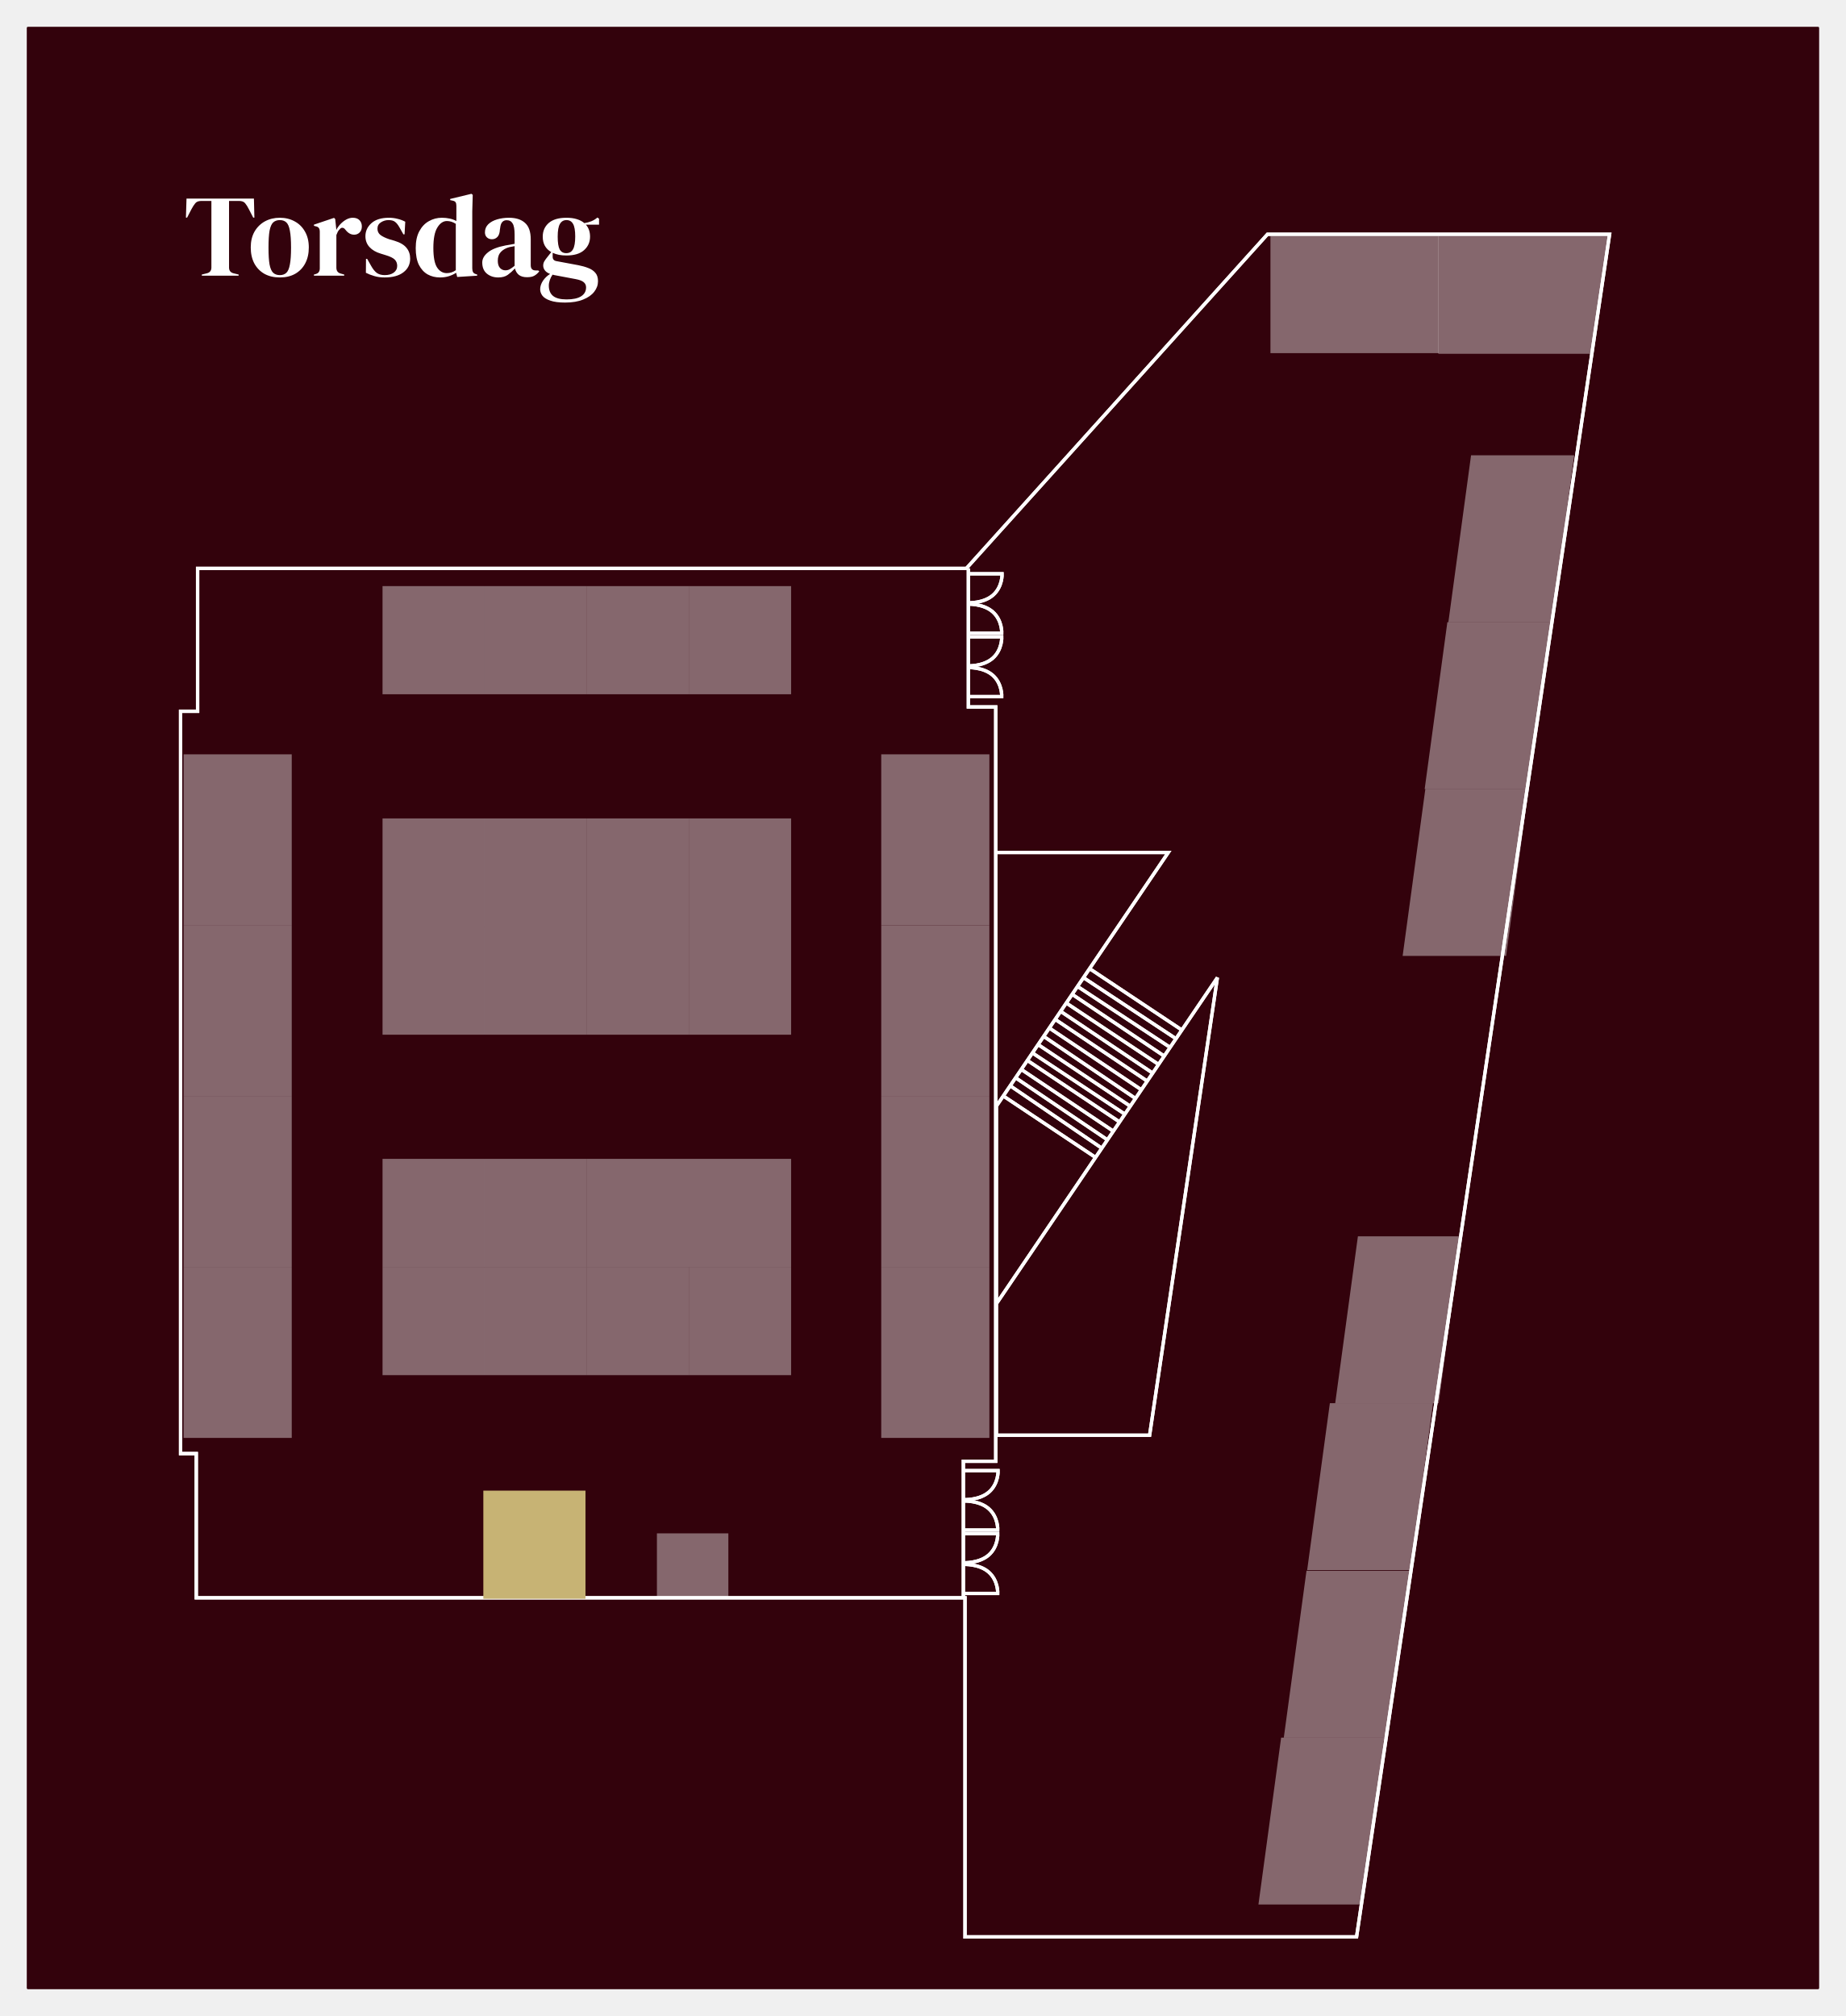
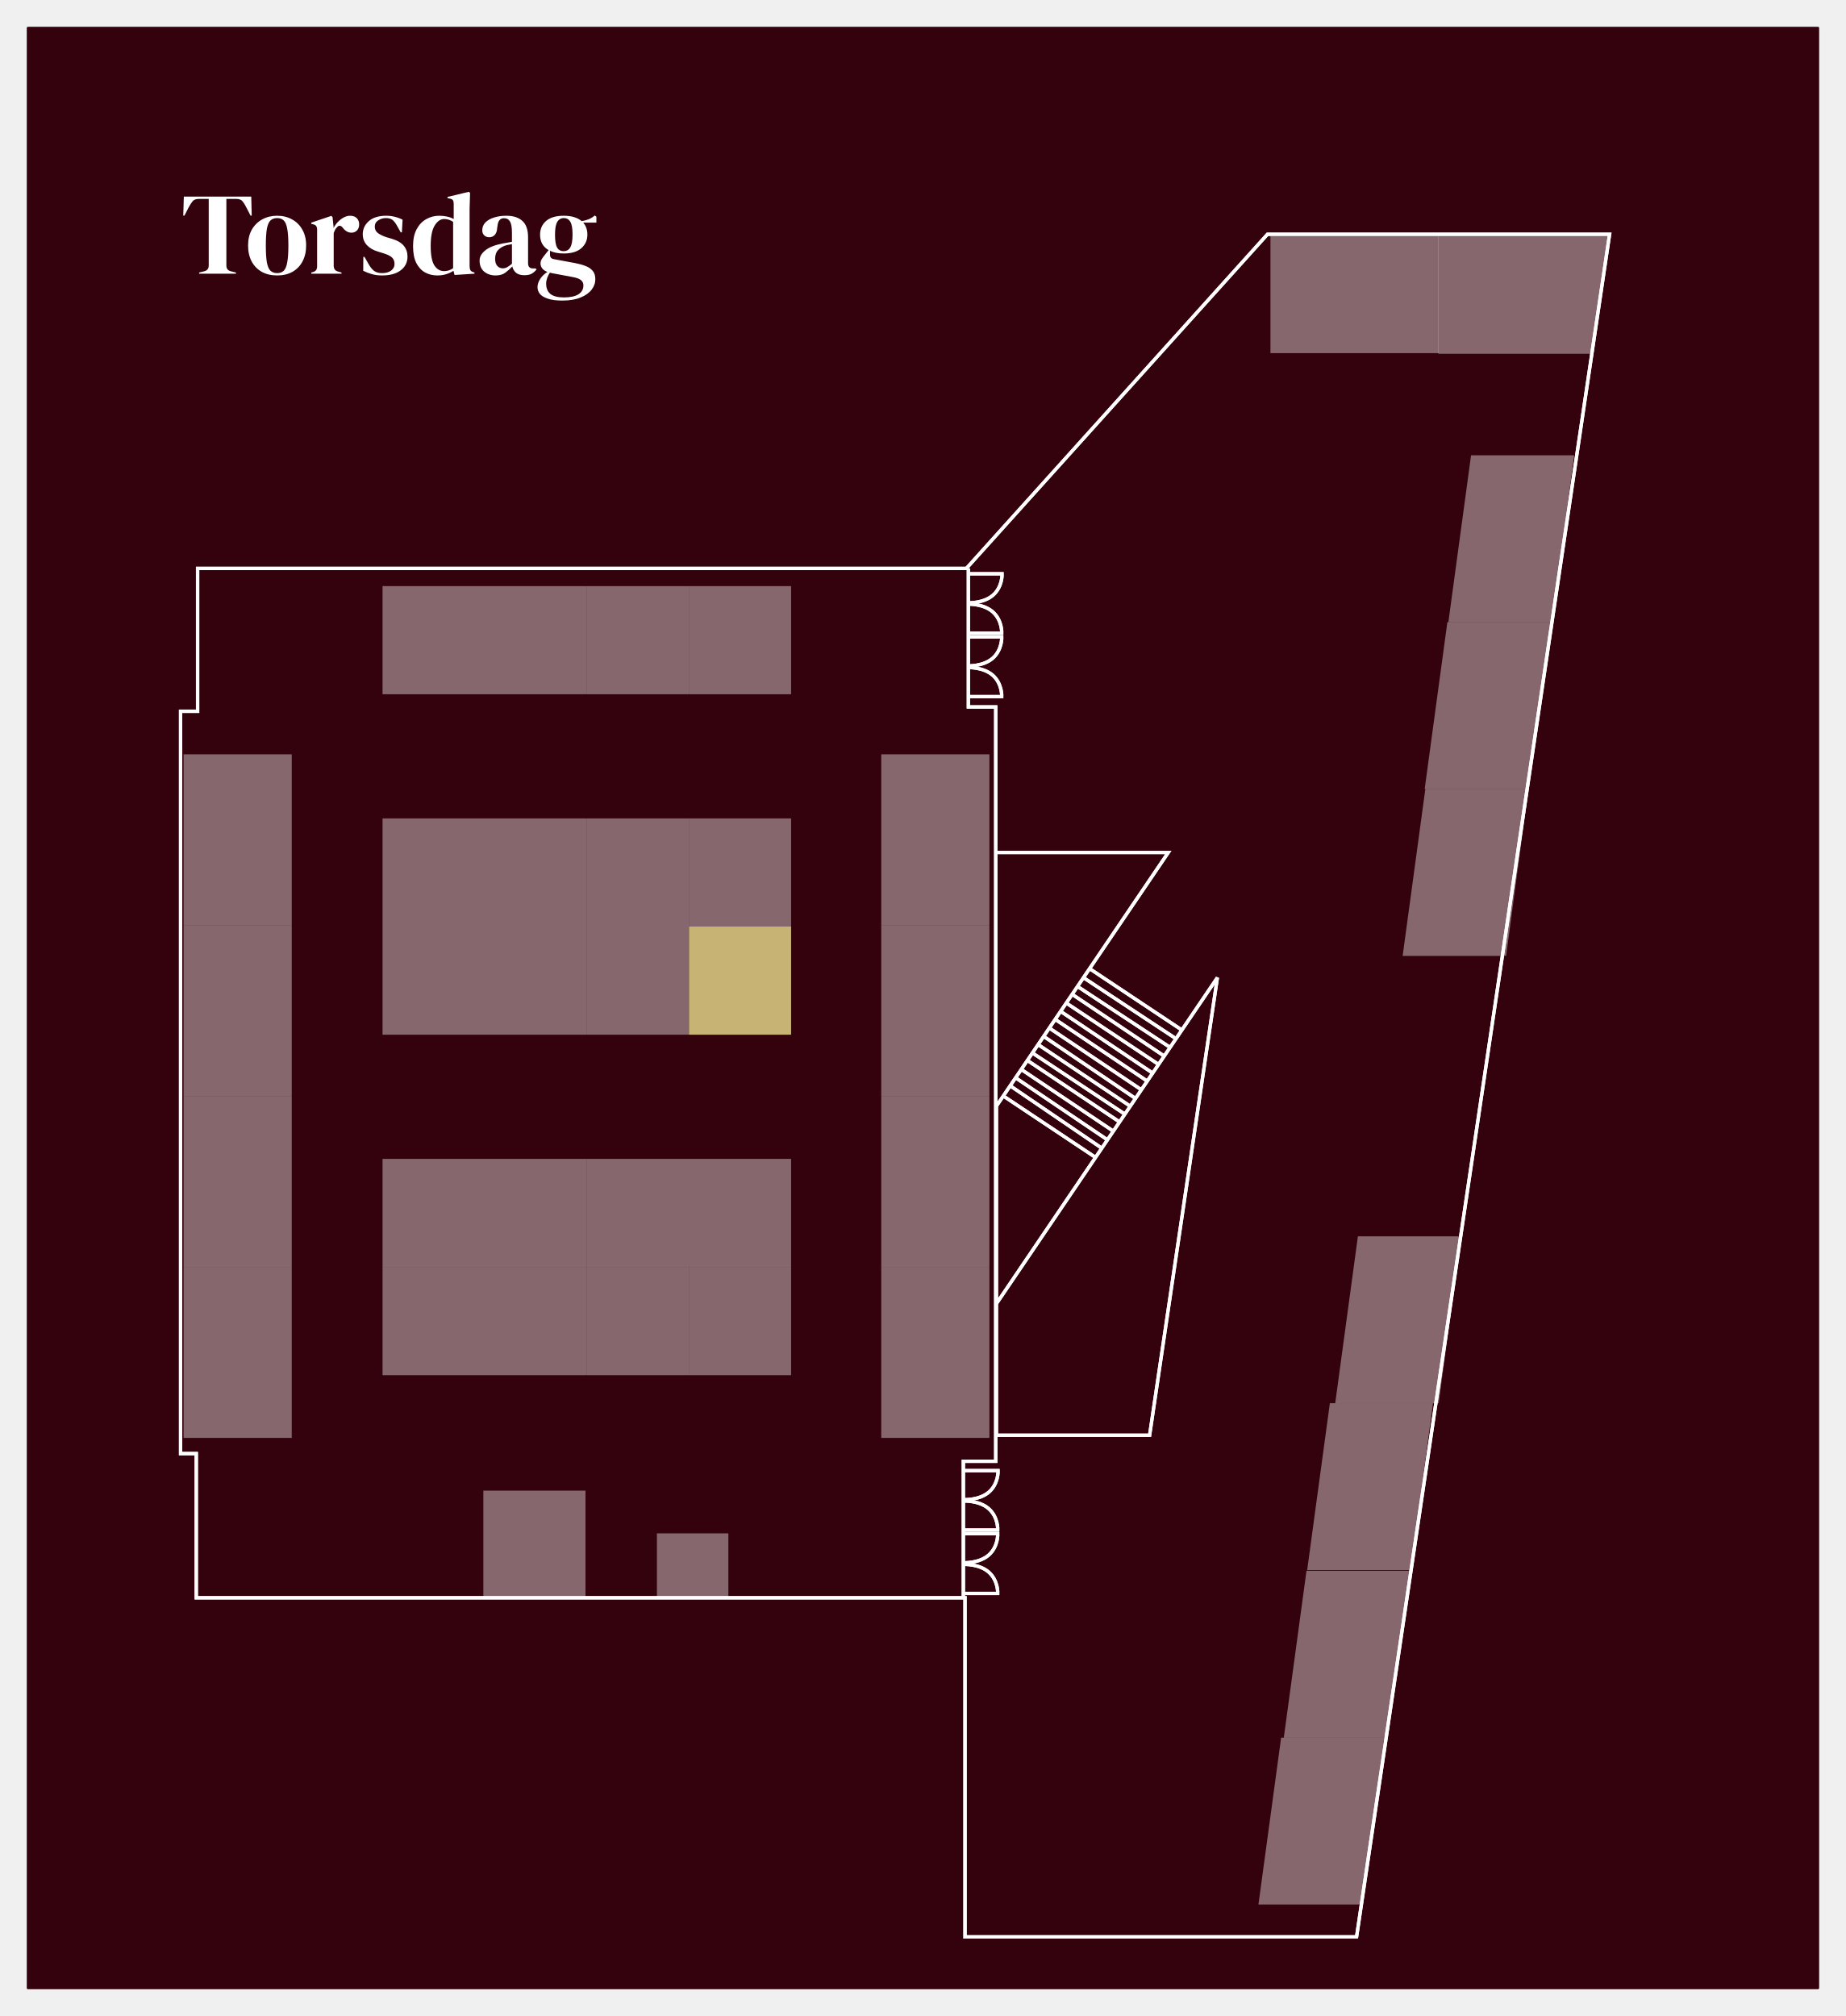
<svg xmlns="http://www.w3.org/2000/svg" width="100%" height="100%" viewBox="0 0 2765 3020" fill="none">
  <path d="M40 42C40 40.895 40.895 40 42 40H2723C2724.1 40 2725 40.895 2725 42V2978C2725 2979.1 2724.1 2980 2723 2980H42C40.895 2980 40 2979.1 40 2978V42Z" fill="#33020C" />
  <path d="M1447.5 851.5H296V1065.5H270.5V2177.5H294V2393.5H1445.5V2901.5H2032L2411 351H1898.5L1447.5 851.5Z" stroke="white" stroke-width="5" />
  <path d="M1447.5 851.5H296V1065.5H270.5V2177.5H294V2393.5H1445.5V2901.5H2032L2411 351H1898.5L1447.5 851.5Z" stroke="white" stroke-width="5" />
-   <rect x="573" y="878" width="153" height="162" fill="#85676D" />
-   <rect x="275" y="1386" width="256" height="162" transform="rotate(-90 275 1386)" fill="#85676D" />
-   <rect x="1482" y="1130" width="256" height="162" transform="rotate(90 1482 1130)" fill="#85676D" />
+   <rect x="573" y="878" width="153" height="162" fill="white" fill-opacity="0.4" />
+   <rect x="275" y="1386" width="256" height="162" transform="rotate(-90 275 1386)" fill="white" fill-opacity="0.4" />
+   <rect x="1482" y="1130" width="256" height="162" transform="rotate(90 1482 1130)" fill="white" fill-opacity="0.4" />
  <rect x="275" y="1642" width="256" height="162" transform="rotate(-90 275 1642)" fill="white" fill-opacity="0.4" />
-   <rect x="1482" y="1386" width="256" height="162" transform="rotate(90 1482 1386)" fill="#85676D" />
+   <rect x="1482" y="1386" width="256" height="162" transform="rotate(90 1482 1386)" fill="white" fill-opacity="0.4" />
  <rect x="275" y="1898" width="256" height="162" transform="rotate(-90 275 1898)" fill="white" fill-opacity="0.4" />
  <rect x="1482" y="1642" width="256" height="162" transform="rotate(90 1482 1642)" fill="white" fill-opacity="0.4" />
  <rect x="275" y="2154" width="256" height="162" transform="rotate(-90 275 2154)" fill="white" fill-opacity="0.4" />
  <rect x="1482" y="1898" width="256" height="162" transform="rotate(90 1482 1898)" fill="white" fill-opacity="0.4" />
  <rect x="573" y="1388" width="153" height="162" fill="white" fill-opacity="0.4" />
  <rect x="573" y="1898" width="153" height="162" fill="white" fill-opacity="0.4" />
  <rect x="726" y="1388" width="153" height="162" transform="rotate(-180 726 1388)" fill="white" fill-opacity="0.4" />
  <rect x="726" y="1898" width="153" height="162" transform="rotate(-180 726 1898)" fill="white" fill-opacity="0.4" />
-   <rect x="726" y="878" width="153" height="162" fill="#85676D" />
+   <rect x="726" y="878" width="153" height="162" fill="white" fill-opacity="0.4" />
  <rect x="726" y="1388" width="153" height="162" fill="white" fill-opacity="0.4" />
  <rect x="726" y="1898" width="153" height="162" fill="white" fill-opacity="0.4" />
  <rect x="879" y="1388" width="153" height="162" transform="rotate(-180 879 1388)" fill="white" fill-opacity="0.4" />
  <rect x="879" y="1898" width="153" height="162" transform="rotate(-180 879 1898)" fill="white" fill-opacity="0.4" />
  <rect x="879" y="878" width="153" height="162" fill="white" fill-opacity="0.4" />
  <rect x="879" y="1388" width="153" height="162" fill="white" fill-opacity="0.4" />
  <rect x="879" y="1898" width="153" height="162" fill="white" fill-opacity="0.4" />
  <rect x="1032" y="1388" width="153" height="162" transform="rotate(-180 1032 1388)" fill="white" fill-opacity="0.4" />
  <rect x="1185" y="1898" width="306" height="162" transform="rotate(-180 1185 1898)" fill="white" fill-opacity="0.4" />
  <rect x="1032" y="878" width="153" height="162" fill="white" fill-opacity="0.4" />
-   <rect x="1032" y="1388" width="153" height="162" fill="white" fill-opacity="0.4" />
+   <rect x="1032" y="1388" width="153" height="162" fill="#C7B374" />
  <rect x="1032" y="1898" width="153" height="162" fill="white" fill-opacity="0.4" />
  <rect x="1185" y="1388" width="153" height="162" transform="rotate(-180 1185 1388)" fill="white" fill-opacity="0.4" />
-   <rect x="877" y="2395" width="153" height="162" transform="rotate(-180 877 2395)" fill="#C7B374" />
+   <rect x="877" y="2395" width="153" height="162" transform="rotate(-180 877 2395)" fill="white" fill-opacity="0.4" />
  <rect x="1091" y="2395" width="107" height="98" transform="rotate(-180 1091 2395)" fill="white" fill-opacity="0.4" />
  <path d="M2203.5 682H2358L2324.5 932H2169.5L2203.5 682Z" fill="white" fill-opacity="0.4" />
  <path d="M2168 932H2322.5L2289 1182H2134L2168 932Z" fill="white" fill-opacity="0.4" />
  <path d="M2135 1182H2289.5L2256 1432H2101L2135 1182Z" fill="white" fill-opacity="0.4" />
  <path d="M2034 1852H2188.5L2155 2102H2000L2034 1852Z" fill="white" fill-opacity="0.4" />
  <path d="M1992 2102H2146.5L2113 2352H1958L1992 2102Z" fill="white" fill-opacity="0.4" />
  <path d="M1957 2353H2111.5L2078 2603H1923L1957 2353Z" fill="white" fill-opacity="0.4" />
  <path d="M1919 2603H2073.5L2040 2853H1885L1919 2603Z" fill="white" fill-opacity="0.4" />
-   <path d="M1903 529V354H2155V529H1903Z" fill="#85676D" />
+   <path d="M1903 529V354H2155V529H1903Z" fill="white" fill-opacity="0.4" />
  <path d="M2154.5 354H2409.5L2385.5 530H2154.5V354Z" fill="white" fill-opacity="0.4" />
  <path d="M1450.5 851.5V1059H1491.5V2189H1443V2394.5" stroke="white" stroke-width="5" />
  <path d="M1450.5 851.5V1059H1491.5V2189H1443V2394.5" stroke="white" stroke-width="5" />
  <path d="M1491.5 1277H1750L1632.09 1451M1492.5 1953V1657L1502.83 1641.75M1492.5 1953V2150H1722L1823.5 1464.5L1770.31 1543M1492.5 1953L1641 1733.84M1770.31 1543L1632.09 1451M1770.31 1543L1761.5 1556M1632.09 1451L1622.94 1464.5M1622.94 1464.5L1761.5 1556M1622.94 1464.5L1614 1477.7M1761.5 1556L1752.69 1569M1752.69 1569L1614 1477.7M1752.69 1569L1743.88 1582M1614 1477.7L1606 1489.5M1606 1489.5L1743.88 1582M1606 1489.5L1597.19 1502.5M1743.88 1582L1735.41 1594.5M1735.41 1594.5L1597.19 1502.5M1735.41 1594.5L1726.61 1607.5M1597.19 1502.5L1588.72 1515M1588.72 1515L1726.61 1607.5M1588.72 1515L1580.59 1527M1726.61 1607.5L1718.47 1619.5M1718.47 1619.5L1580.59 1527M1718.47 1619.5L1709.67 1632.5M1580.59 1527L1571.78 1540M1571.78 1540L1709.67 1632.5M1571.78 1540L1563.31 1552.5M1709.67 1632.5L1700.86 1645.5M1700.86 1645.5L1563.31 1552.5M1700.86 1645.5L1693 1657.1M1563.31 1552.5L1555 1564.77M1555 1564.77L1693 1657.1M1555 1564.77L1546.5 1577.31M1693 1657.1L1684.93 1669M1684.93 1669L1546.5 1577.31M1684.93 1669L1677 1680.71M1546.5 1577.31L1538.92 1588.5M1538.92 1588.5L1677 1680.71M1538.92 1588.5L1529.77 1602M1677 1680.71L1667.66 1694.5M1667.66 1694.5L1529.77 1602M1667.66 1694.5L1658.85 1707.5M1529.77 1602L1521.3 1614.5M1521.3 1614.5L1658.85 1707.5M1521.3 1614.5L1513.17 1626.5M1658.85 1707.5L1650.38 1720M1650.38 1720L1513.17 1626.5M1650.38 1720L1641 1733.84M1513.17 1626.5L1502.83 1641.75M1502.83 1641.75L1641 1733.84" stroke="white" stroke-width="5" />
  <path d="M1491.5 1277H1750L1632.09 1451M1492.5 1953V1657L1502.83 1641.75M1492.5 1953V2150H1722L1823.5 1464.5L1770.31 1543M1492.5 1953L1641 1733.84M1770.31 1543L1632.09 1451M1770.31 1543L1761.5 1556M1632.09 1451L1622.94 1464.5M1622.94 1464.5L1761.5 1556M1622.94 1464.5L1614 1477.7M1761.5 1556L1752.69 1569M1752.69 1569L1614 1477.7M1752.69 1569L1743.88 1582M1614 1477.7L1606 1489.5M1606 1489.5L1743.88 1582M1606 1489.5L1597.19 1502.5M1743.88 1582L1735.41 1594.5M1735.41 1594.5L1597.19 1502.5M1735.41 1594.5L1726.61 1607.5M1597.19 1502.5L1588.72 1515M1588.72 1515L1726.61 1607.5M1588.72 1515L1580.59 1527M1726.61 1607.5L1718.47 1619.5M1718.47 1619.5L1580.59 1527M1718.47 1619.5L1709.67 1632.5M1580.59 1527L1571.78 1540M1571.78 1540L1709.67 1632.5M1571.78 1540L1563.31 1552.5M1709.67 1632.5L1700.86 1645.5M1700.86 1645.5L1563.31 1552.5M1700.86 1645.5L1693 1657.1M1563.31 1552.5L1555 1564.77M1555 1564.77L1693 1657.1M1555 1564.77L1546.5 1577.31M1693 1657.1L1684.93 1669M1684.93 1669L1546.5 1577.31M1684.93 1669L1677 1680.71M1546.5 1577.31L1538.92 1588.5M1538.92 1588.5L1677 1680.71M1538.92 1588.5L1529.77 1602M1677 1680.71L1667.66 1694.5M1667.66 1694.5L1529.77 1602M1667.66 1694.5L1658.85 1707.5M1529.77 1602L1521.3 1614.5M1521.3 1614.5L1658.85 1707.5M1521.3 1614.5L1513.17 1626.5M1658.85 1707.5L1650.38 1720M1650.38 1720L1513.17 1626.5M1650.38 1720L1641 1733.84M1513.17 1626.5L1502.83 1641.75M1502.83 1641.75L1641 1733.84" stroke="white" stroke-width="5" />
  <path d="M1449.5 859.5H1501C1501 859.5 1502 878.726 1487.5 891.5C1473 904.274 1449.5 903 1449.5 903" stroke="white" stroke-width="5" />
  <path d="M1449 954H1500.5C1500.5 954 1501.5 973.226 1487 986C1472.5 998.774 1449 997.5 1449 997.5" stroke="white" stroke-width="5" />
  <path d="M1449 948.535H1500.5C1500.5 948.535 1501.5 929.309 1487 916.535C1472.5 903.761 1449 905.035 1449 905.035" stroke="white" stroke-width="5" />
  <path d="M1449 1043.54H1500.5C1500.5 1043.54 1501.5 1024.31 1487 1011.54C1472.5 998.761 1449 1000.04 1449 1000.04" stroke="white" stroke-width="5" />
  <path d="M1449.5 859.5H1501C1501 859.5 1502 878.726 1487.5 891.5C1473 904.274 1449.5 903 1449.5 903" stroke="white" stroke-width="5" />
  <path d="M1449 954H1500.5C1500.5 954 1501.5 973.226 1487 986C1472.5 998.774 1449 997.5 1449 997.5" stroke="white" stroke-width="5" />
  <path d="M1449 948.535H1500.5C1500.5 948.535 1501.5 929.309 1487 916.535C1472.5 903.761 1449 905.035 1449 905.035" stroke="white" stroke-width="5" />
  <path d="M1449 1043.54H1500.5C1500.5 1043.54 1501.5 1024.31 1487 1011.54C1472.5 998.761 1449 1000.04 1449 1000.04" stroke="white" stroke-width="5" />
  <path d="M1443.5 2203H1495C1495 2203 1496 2222.23 1481.5 2235C1467 2247.77 1443.5 2246.5 1443.5 2246.5" stroke="white" stroke-width="5" />
  <path d="M1443 2297.5H1494.5C1494.5 2297.5 1495.5 2316.73 1481 2329.5C1466.5 2342.27 1443 2341 1443 2341" stroke="white" stroke-width="5" />
  <path d="M1443 2292.04H1494.5C1494.5 2292.04 1495.5 2272.81 1481 2260.04C1466.5 2247.26 1443 2248.54 1443 2248.54" stroke="white" stroke-width="5" />
  <path d="M1443 2387.04H1494.5C1494.5 2387.04 1495.5 2367.81 1481 2355.04C1466.5 2342.26 1443 2343.54 1443 2343.54" stroke="white" stroke-width="5" />
  <path d="M1443.5 2203H1495C1495 2203 1496 2222.23 1481.5 2235C1467 2247.77 1443.5 2246.5 1443.5 2246.5" stroke="white" stroke-width="5" />
  <path d="M1443 2297.5H1494.5C1494.5 2297.5 1495.5 2316.73 1481 2329.5C1466.5 2342.27 1443 2341 1443 2341" stroke="white" stroke-width="5" />
  <path d="M1443 2292.04H1494.5C1494.5 2292.04 1495.5 2272.81 1481 2260.04C1466.5 2247.26 1443 2248.54 1443 2248.54" stroke="white" stroke-width="5" />
  <path d="M1443 2387.04H1494.5C1494.5 2387.04 1495.5 2367.81 1481 2355.04C1466.5 2342.26 1443 2343.54 1443 2343.54" stroke="white" stroke-width="5" />
-   <path d="M302.3 413V411.25L309.475 409.5C314.258 408.45 316.65 405.533 316.65 400.75V301H301.775C297.458 301 294.367 302.167 292.5 304.5C290.633 306.717 288.65 309.808 286.55 313.775L280.25 326.025H278.5L279.375 297.5H380.35L381.05 326.025H379.3L373 313.775C371.017 309.808 369.092 306.717 367.225 304.5C365.358 302.167 362.267 301 357.95 301H343.075V400.75C343.075 405.533 345.467 408.45 350.25 409.5L357.425 411.25V413H302.3ZM419.162 415.625C410.295 415.625 402.595 413.817 396.062 410.2C389.528 406.467 384.453 401.217 380.837 394.45C377.337 387.683 375.587 379.75 375.587 370.65C375.587 361.55 377.453 353.675 381.187 347.025C385.037 340.375 390.228 335.242 396.762 331.625C403.412 328.008 410.878 326.2 419.162 326.2C427.445 326.2 434.853 328.008 441.387 331.625C447.92 335.125 453.053 340.2 456.787 346.85C460.637 353.5 462.562 361.433 462.562 370.65C462.562 379.867 460.753 387.858 457.137 394.625C453.637 401.275 448.62 406.467 442.087 410.2C435.67 413.817 428.028 415.625 419.162 415.625ZM419.162 412.125C423.245 412.125 426.512 410.958 428.962 408.625C431.412 406.292 433.162 402.15 434.212 396.2C435.378 390.25 435.962 381.85 435.962 371C435.962 360.033 435.378 351.575 434.212 345.625C433.162 339.675 431.412 335.533 428.962 333.2C426.512 330.867 423.245 329.7 419.162 329.7C415.078 329.7 411.753 330.867 409.187 333.2C406.737 335.533 404.928 339.675 403.762 345.625C402.712 351.575 402.187 360.033 402.187 371C402.187 381.85 402.712 390.25 403.762 396.2C404.928 402.15 406.737 406.292 409.187 408.625C411.753 410.958 415.078 412.125 419.162 412.125ZM470.248 413V411.25L472.873 410.55C475.206 409.85 476.781 408.8 477.598 407.4C478.531 406 478.998 404.192 478.998 401.975V347.2C478.998 344.633 478.531 342.767 477.598 341.6C476.781 340.317 475.206 339.442 472.873 338.975L470.248 338.275V336.525L500.348 326.375L502.098 328.125L503.673 343.175V344.575C505.306 341.308 507.406 338.333 509.973 335.65C512.656 332.85 515.573 330.575 518.723 328.825C521.99 327.075 525.198 326.2 528.348 326.2C532.781 326.2 536.165 327.425 538.498 329.875C540.831 332.325 541.998 335.417 541.998 339.15C541.998 343.117 540.831 346.208 538.498 348.425C536.281 350.525 533.598 351.575 530.448 351.575C525.548 351.575 521.231 349.125 517.498 344.225L517.148 343.875C515.981 342.242 514.64 341.367 513.123 341.25C511.606 341.017 510.206 341.717 508.923 343.35C507.756 344.4 506.765 345.683 505.948 347.2C505.248 348.6 504.548 350.233 503.848 352.1V400.925C503.848 405.592 505.89 408.508 509.973 409.675L515.573 411.25V413H470.248ZM576.06 415.625C570.343 415.625 565.21 414.925 560.66 413.525C556.11 412.242 551.91 410.608 548.06 408.625L548.235 387.8H549.985L555.935 398.3C558.502 402.967 561.302 406.467 564.335 408.8C567.485 411.017 571.452 412.125 576.235 412.125C581.835 412.125 586.327 410.9 589.71 408.45C593.21 405.883 594.96 402.5 594.96 398.3C594.96 394.45 593.735 391.3 591.285 388.85C588.835 386.4 584.285 384.183 577.635 382.2L570.285 379.925C563.168 377.825 557.568 374.558 553.485 370.125C549.402 365.692 547.36 360.267 547.36 353.85C547.36 346.15 550.393 339.617 556.46 334.25C562.527 328.883 571.218 326.2 582.535 326.2C587.085 326.2 591.343 326.725 595.31 327.775C599.393 328.708 603.302 330.167 607.035 332.15L605.985 351.05H604.235L598.11 340.2C595.893 336.35 593.677 333.667 591.46 332.15C589.36 330.517 586.152 329.7 581.835 329.7C577.868 329.7 574.135 330.808 570.635 333.025C567.135 335.242 565.385 338.392 565.385 342.475C565.385 346.442 566.843 349.592 569.76 351.925C572.793 354.258 577.227 356.417 583.06 358.4L590.935 360.675C599.335 363.242 605.343 366.8 608.96 371.35C612.577 375.783 614.385 381.15 614.385 387.45C614.385 395.967 611.002 402.792 604.235 407.925C597.585 413.058 588.193 415.625 576.06 415.625ZM659.106 415.625C652.223 415.625 646.039 414.108 640.556 411.075C635.073 407.925 630.698 403.142 627.431 396.725C624.281 390.192 622.706 381.85 622.706 371.7C622.706 361.433 624.514 352.975 628.131 346.325C631.748 339.558 636.531 334.542 642.481 331.275C648.431 327.892 654.906 326.2 661.906 326.2C665.989 326.2 669.898 326.608 673.631 327.425C677.364 328.242 680.689 329.467 683.606 331.1V308.35C683.606 305.9 683.198 304.092 682.381 302.925C681.681 301.758 680.106 300.942 677.656 300.475L674.331 299.775V298.025L706.181 290.325L708.106 291.9L707.406 316.4V401.975C707.406 404.308 707.814 406.233 708.631 407.75C709.448 409.15 710.964 410.142 713.181 410.725L714.756 411.25V413L684.831 414.925L683.256 408.625C680.106 410.725 676.489 412.417 672.406 413.7C668.439 414.983 664.006 415.625 659.106 415.625ZM669.256 409.15C674.156 409.15 678.648 407.692 682.731 404.775V335.3C678.414 332.5 673.981 331.1 669.431 331.1C663.831 331.1 659.048 334.367 655.081 340.9C651.114 347.317 649.131 357.467 649.131 371.35C649.131 385.233 650.998 395.033 654.731 400.75C658.464 406.35 663.306 409.15 669.256 409.15ZM746.335 415.625C739.568 415.625 733.852 413.7 729.185 409.85C724.635 406 722.36 400.458 722.36 393.225C722.36 387.742 725.16 382.725 730.76 378.175C736.36 373.508 745.168 370.008 757.185 367.675C759.052 367.325 761.152 366.975 763.485 366.625C765.818 366.158 768.268 365.692 770.835 365.225V351.4C770.835 343.467 769.843 337.925 767.86 334.775C765.993 331.508 763.018 329.875 758.935 329.875C756.135 329.875 753.918 330.808 752.285 332.675C750.652 334.425 749.602 337.517 749.135 341.95L748.785 343.875C748.552 348.892 747.327 352.567 745.11 354.9C742.893 357.233 740.152 358.4 736.885 358.4C733.852 358.4 731.343 357.467 729.36 355.6C727.377 353.733 726.385 351.225 726.385 348.075C726.385 343.292 728.018 339.267 731.285 336C734.668 332.733 739.102 330.283 744.585 328.65C750.068 327.017 756.018 326.2 762.435 326.2C772.818 326.2 780.81 328.767 786.41 333.9C792.127 338.917 794.985 347.142 794.985 358.575V397.25C794.985 402.5 797.435 405.125 802.335 405.125H806.185L807.76 406.525C805.543 409.325 803.093 411.483 800.41 413C797.843 414.517 794.168 415.275 789.385 415.275C784.252 415.275 780.168 414.108 777.135 411.775C774.218 409.325 772.293 406.117 771.36 402.15C767.86 405.883 764.243 409.092 760.51 411.775C756.893 414.342 752.168 415.625 746.335 415.625ZM757.01 404.95C759.343 404.95 761.502 404.425 763.485 403.375C765.585 402.208 768.035 400.458 770.835 398.125V368.725C769.668 368.958 768.502 369.192 767.335 369.425C766.168 369.658 764.827 369.892 763.31 370.125C757.943 371.525 753.627 373.917 750.36 377.3C747.21 380.567 745.635 385 745.635 390.6C745.635 395.383 746.743 399 748.96 401.45C751.177 403.783 753.86 404.95 757.01 404.95ZM848.315 382.725C840.265 382.725 833.44 381.383 827.84 378.7V384.65C827.84 388.267 829.648 390.425 833.265 391.125L866.165 397.25C871.648 398.3 876.607 399.7 881.04 401.45C885.473 403.083 889.032 405.475 891.715 408.625C894.398 411.658 895.74 415.858 895.74 421.225C895.74 426.942 893.873 432.192 890.14 436.975C886.407 441.875 880.865 445.783 873.515 448.7C866.282 451.733 857.24 453.25 846.39 453.25C837.057 453.25 829.648 452.258 824.165 450.275C818.682 448.408 814.773 445.958 812.44 442.925C810.223 439.892 809.115 436.683 809.115 433.3C809.115 429.1 810.515 424.842 813.315 420.525C816.232 416.325 819.79 412.942 823.99 410.375C820.373 408.975 817.748 407.167 816.115 404.95C814.482 402.733 813.665 400.342 813.665 397.775C813.665 395.442 814.248 393.283 815.415 391.3C816.698 389.2 818.215 387.1 819.965 385L825.74 377.65C817.223 372.75 812.965 365.05 812.965 354.55C812.965 346.15 815.94 339.325 821.89 334.075C827.957 328.825 836.823 326.2 848.49 326.2C854.44 326.2 859.632 326.9 864.065 328.3C868.615 329.7 872.348 331.683 875.265 334.25C878.998 333.667 882.498 332.733 885.765 331.45C889.148 330.05 892.182 328.183 894.865 325.85L897.315 327.6V336.525H877.54C881.74 341.192 883.84 347.2 883.84 354.55C883.84 362.717 880.807 369.483 874.74 374.85C868.79 380.1 859.982 382.725 848.315 382.725ZM848.14 379.225C852.807 379.225 856.19 377.3 858.29 373.45C860.507 369.6 861.615 363.183 861.615 354.2C861.615 345.217 860.507 338.917 858.29 335.3C856.19 331.567 852.923 329.7 848.49 329.7C844.173 329.7 840.907 331.625 838.69 335.475C836.473 339.208 835.365 345.567 835.365 354.55C835.365 363.533 836.357 369.892 838.34 373.625C840.44 377.358 843.707 379.225 848.14 379.225ZM822.065 427.7C822.065 434.583 824.165 439.775 828.365 443.275C832.682 446.775 839.448 448.525 848.665 448.525C858.348 448.525 865.64 446.95 870.54 443.8C875.44 440.65 877.89 436.217 877.89 430.5C877.89 427.233 876.665 424.608 874.215 422.625C871.882 420.642 867.857 419.125 862.14 418.075L830.465 412.125C829.532 411.892 828.598 411.658 827.665 411.425C826.032 413.758 824.69 416.383 823.64 419.3C822.59 422.333 822.065 425.133 822.065 427.7Z" fill="white" />
+   <path d="M298.3 410V408.25L305.475 406.5C310.258 405.45 312.65 402.533 312.65 397.75V298H297.775C293.458 298 290.367 299.167 288.5 301.5C286.633 303.717 284.65 306.808 282.55 310.775L276.25 323.025H274.5L275.375 294.5H376.35L377.05 323.025H375.3L369 310.775C367.017 306.808 365.092 303.717 363.225 301.5C361.358 299.167 358.267 298 353.95 298H339.075V397.75C339.075 402.533 341.467 405.45 346.25 406.5L353.425 408.25V410H298.3ZM415.162 412.625C406.295 412.625 398.595 410.817 392.062 407.2C385.528 403.467 380.453 398.217 376.837 391.45C373.337 384.683 371.587 376.75 371.587 367.65C371.587 358.55 373.453 350.675 377.187 344.025C381.037 337.375 386.228 332.242 392.762 328.625C399.412 325.008 406.878 323.2 415.162 323.2C423.445 323.2 430.853 325.008 437.387 328.625C443.92 332.125 449.053 337.2 452.787 343.85C456.637 350.5 458.562 358.433 458.562 367.65C458.562 376.867 456.753 384.858 453.137 391.625C449.637 398.275 444.62 403.467 438.087 407.2C431.67 410.817 424.028 412.625 415.162 412.625ZM415.162 409.125C419.245 409.125 422.512 407.958 424.962 405.625C427.412 403.292 429.162 399.15 430.212 393.2C431.378 387.25 431.962 378.85 431.962 368C431.962 357.033 431.378 348.575 430.212 342.625C429.162 336.675 427.412 332.533 424.962 330.2C422.512 327.867 419.245 326.7 415.162 326.7C411.078 326.7 407.753 327.867 405.187 330.2C402.737 332.533 400.928 336.675 399.762 342.625C398.712 348.575 398.187 357.033 398.187 368C398.187 378.85 398.712 387.25 399.762 393.2C400.928 399.15 402.737 403.292 405.187 405.625C407.753 407.958 411.078 409.125 415.162 409.125ZM466.248 410V408.25L468.873 407.55C471.206 406.85 472.781 405.8 473.598 404.4C474.531 403 474.998 401.192 474.998 398.975V344.2C474.998 341.633 474.531 339.767 473.598 338.6C472.781 337.317 471.206 336.442 468.873 335.975L466.248 335.275V333.525L496.348 323.375L498.098 325.125L499.673 340.175V341.575C501.306 338.308 503.406 335.333 505.973 332.65C508.656 329.85 511.573 327.575 514.723 325.825C517.99 324.075 521.198 323.2 524.348 323.2C528.781 323.2 532.165 324.425 534.498 326.875C536.831 329.325 537.998 332.417 537.998 336.15C537.998 340.117 536.831 343.208 534.498 345.425C532.281 347.525 529.598 348.575 526.448 348.575C521.548 348.575 517.231 346.125 513.498 341.225L513.148 340.875C511.981 339.242 510.64 338.367 509.123 338.25C507.606 338.017 506.206 338.717 504.923 340.35C503.756 341.4 502.765 342.683 501.948 344.2C501.248 345.6 500.548 347.233 499.848 349.1V397.925C499.848 402.592 501.89 405.508 505.973 406.675L511.573 408.25V410H466.248ZM572.06 412.625C566.343 412.625 561.21 411.925 556.66 410.525C552.11 409.242 547.91 407.608 544.06 405.625L544.235 384.8H545.985L551.935 395.3C554.502 399.967 557.302 403.467 560.335 405.8C563.485 408.017 567.452 409.125 572.235 409.125C577.835 409.125 582.327 407.9 585.71 405.45C589.21 402.883 590.96 399.5 590.96 395.3C590.96 391.45 589.735 388.3 587.285 385.85C584.835 383.4 580.285 381.183 573.635 379.2L566.285 376.925C559.168 374.825 553.568 371.558 549.485 367.125C545.402 362.692 543.36 357.267 543.36 350.85C543.36 343.15 546.393 336.617 552.46 331.25C558.527 325.883 567.218 323.2 578.535 323.2C583.085 323.2 587.343 323.725 591.31 324.775C595.393 325.708 599.302 327.167 603.035 329.15L601.985 348.05H600.235L594.11 337.2C591.893 333.35 589.677 330.667 587.46 329.15C585.36 327.517 582.152 326.7 577.835 326.7C573.868 326.7 570.135 327.808 566.635 330.025C563.135 332.242 561.385 335.392 561.385 339.475C561.385 343.442 562.843 346.592 565.76 348.925C568.793 351.258 573.227 353.417 579.06 355.4L586.935 357.675C595.335 360.242 601.343 363.8 604.96 368.35C608.577 372.783 610.385 378.15 610.385 384.45C610.385 392.967 607.002 399.792 600.235 404.925C593.585 410.058 584.193 412.625 572.06 412.625ZM655.106 412.625C648.223 412.625 642.039 411.108 636.556 408.075C631.073 404.925 626.698 400.142 623.431 393.725C620.281 387.192 618.706 378.85 618.706 368.7C618.706 358.433 620.514 349.975 624.131 343.325C627.748 336.558 632.531 331.542 638.481 328.275C644.431 324.892 650.906 323.2 657.906 323.2C661.989 323.2 665.898 323.608 669.631 324.425C673.364 325.242 676.689 326.467 679.606 328.1V305.35C679.606 302.9 679.198 301.092 678.381 299.925C677.681 298.758 676.106 297.942 673.656 297.475L670.331 296.775V295.025L702.181 287.325L704.106 288.9L703.406 313.4V398.975C703.406 401.308 703.814 403.233 704.631 404.75C705.448 406.15 706.964 407.142 709.181 407.725L710.756 408.25V410L680.831 411.925L679.256 405.625C676.106 407.725 672.489 409.417 668.406 410.7C664.439 411.983 660.006 412.625 655.106 412.625ZM665.256 406.15C670.156 406.15 674.648 404.692 678.731 401.775V332.3C674.414 329.5 669.981 328.1 665.431 328.1C659.831 328.1 655.048 331.367 651.081 337.9C647.114 344.317 645.131 354.467 645.131 368.35C645.131 382.233 646.998 392.033 650.731 397.75C654.464 403.35 659.306 406.15 665.256 406.15ZM742.335 412.625C735.568 412.625 729.852 410.7 725.185 406.85C720.635 403 718.36 397.458 718.36 390.225C718.36 384.742 721.16 379.725 726.76 375.175C732.36 370.508 741.168 367.008 753.185 364.675C755.052 364.325 757.152 363.975 759.485 363.625C761.818 363.158 764.268 362.692 766.835 362.225V348.4C766.835 340.467 765.843 334.925 763.86 331.775C761.993 328.508 759.018 326.875 754.935 326.875C752.135 326.875 749.918 327.808 748.285 329.675C746.652 331.425 745.602 334.517 745.135 338.95L744.785 340.875C744.552 345.892 743.327 349.567 741.11 351.9C738.893 354.233 736.152 355.4 732.885 355.4C729.852 355.4 727.343 354.467 725.36 352.6C723.377 350.733 722.385 348.225 722.385 345.075C722.385 340.292 724.018 336.267 727.285 333C730.668 329.733 735.102 327.283 740.585 325.65C746.068 324.017 752.018 323.2 758.435 323.2C768.818 323.2 776.81 325.767 782.41 330.9C788.127 335.917 790.985 344.142 790.985 355.575V394.25C790.985 399.5 793.435 402.125 798.335 402.125H802.185L803.76 403.525C801.543 406.325 799.093 408.483 796.41 410C793.843 411.517 790.168 412.275 785.385 412.275C780.252 412.275 776.168 411.108 773.135 408.775C770.218 406.325 768.293 403.117 767.36 399.15C763.86 402.883 760.243 406.092 756.51 408.775C752.893 411.342 748.168 412.625 742.335 412.625ZM753.01 401.95C755.343 401.95 757.502 401.425 759.485 400.375C761.585 399.208 764.035 397.458 766.835 395.125V365.725C765.668 365.958 764.502 366.192 763.335 366.425C762.168 366.658 760.827 366.892 759.31 367.125C753.943 368.525 749.627 370.917 746.36 374.3C743.21 377.567 741.635 382 741.635 387.6C741.635 392.383 742.743 396 744.96 398.45C747.177 400.783 749.86 401.95 753.01 401.95ZM844.315 379.725C836.265 379.725 829.44 378.383 823.84 375.7V381.65C823.84 385.267 825.648 387.425 829.265 388.125L862.165 394.25C867.648 395.3 872.607 396.7 877.04 398.45C881.473 400.083 885.032 402.475 887.715 405.625C890.398 408.658 891.74 412.858 891.74 418.225C891.74 423.942 889.873 429.192 886.14 433.975C882.407 438.875 876.865 442.783 869.515 445.7C862.282 448.733 853.24 450.25 842.39 450.25C833.057 450.25 825.648 449.258 820.165 447.275C814.682 445.408 810.773 442.958 808.44 439.925C806.223 436.892 805.115 433.683 805.115 430.3C805.115 426.1 806.515 421.842 809.315 417.525C812.232 413.325 815.79 409.942 819.99 407.375C816.373 405.975 813.748 404.167 812.115 401.95C810.482 399.733 809.665 397.342 809.665 394.775C809.665 392.442 810.248 390.283 811.415 388.3C812.698 386.2 814.215 384.1 815.965 382L821.74 374.65C813.223 369.75 808.965 362.05 808.965 351.55C808.965 343.15 811.94 336.325 817.89 331.075C823.957 325.825 832.823 323.2 844.49 323.2C850.44 323.2 855.632 323.9 860.065 325.3C864.615 326.7 868.348 328.683 871.265 331.25C874.998 330.667 878.498 329.733 881.765 328.45C885.148 327.05 888.182 325.183 890.865 322.85L893.315 324.6V333.525H873.54C877.74 338.192 879.84 344.2 879.84 351.55C879.84 359.717 876.807 366.483 870.74 371.85C864.79 377.1 855.982 379.725 844.315 379.725ZM844.14 376.225C848.807 376.225 852.19 374.3 854.29 370.45C856.507 366.6 857.615 360.183 857.615 351.2C857.615 342.217 856.507 335.917 854.29 332.3C852.19 328.567 848.923 326.7 844.49 326.7C840.173 326.7 836.907 328.625 834.69 332.475C832.473 336.208 831.365 342.567 831.365 351.55C831.365 360.533 832.357 366.892 834.34 370.625C836.44 374.358 839.707 376.225 844.14 376.225ZM818.065 424.7C818.065 431.583 820.165 436.775 824.365 440.275C828.682 443.775 835.448 445.525 844.665 445.525C854.348 445.525 861.64 443.95 866.54 440.8C871.44 437.65 873.89 433.217 873.89 427.5C873.89 424.233 872.665 421.608 870.215 419.625C867.882 417.642 863.857 416.125 858.14 415.075L826.465 409.125C825.532 408.892 824.598 408.658 823.665 408.425C822.032 410.758 820.69 413.383 819.64 416.3C818.59 419.333 818.065 422.133 818.065 424.7Z" fill="white" />
  <path d="M42 41H2723V39H42V41ZM2724 42V2978H2726V42H2724ZM2723 2979H42V2981H2723V2979ZM41 2978V42H39V2978H41ZM42 2979C41.448 2979 41 2978.55 41 2978H39C39 2979.66 40.343 2981 42 2981V2979ZM2724 2978C2724 2978.55 2723.55 2979 2723 2979V2981C2724.66 2981 2726 2979.66 2726 2978H2724ZM2723 41C2723.55 41 2724 41.448 2724 42H2726C2726 40.343 2724.66 39 2723 39V41ZM42 39C40.343 39 39 40.343 39 42H41C41 41.448 41.448 41 42 41V39Z" fill="white" fill-opacity="0.1" />
</svg>
